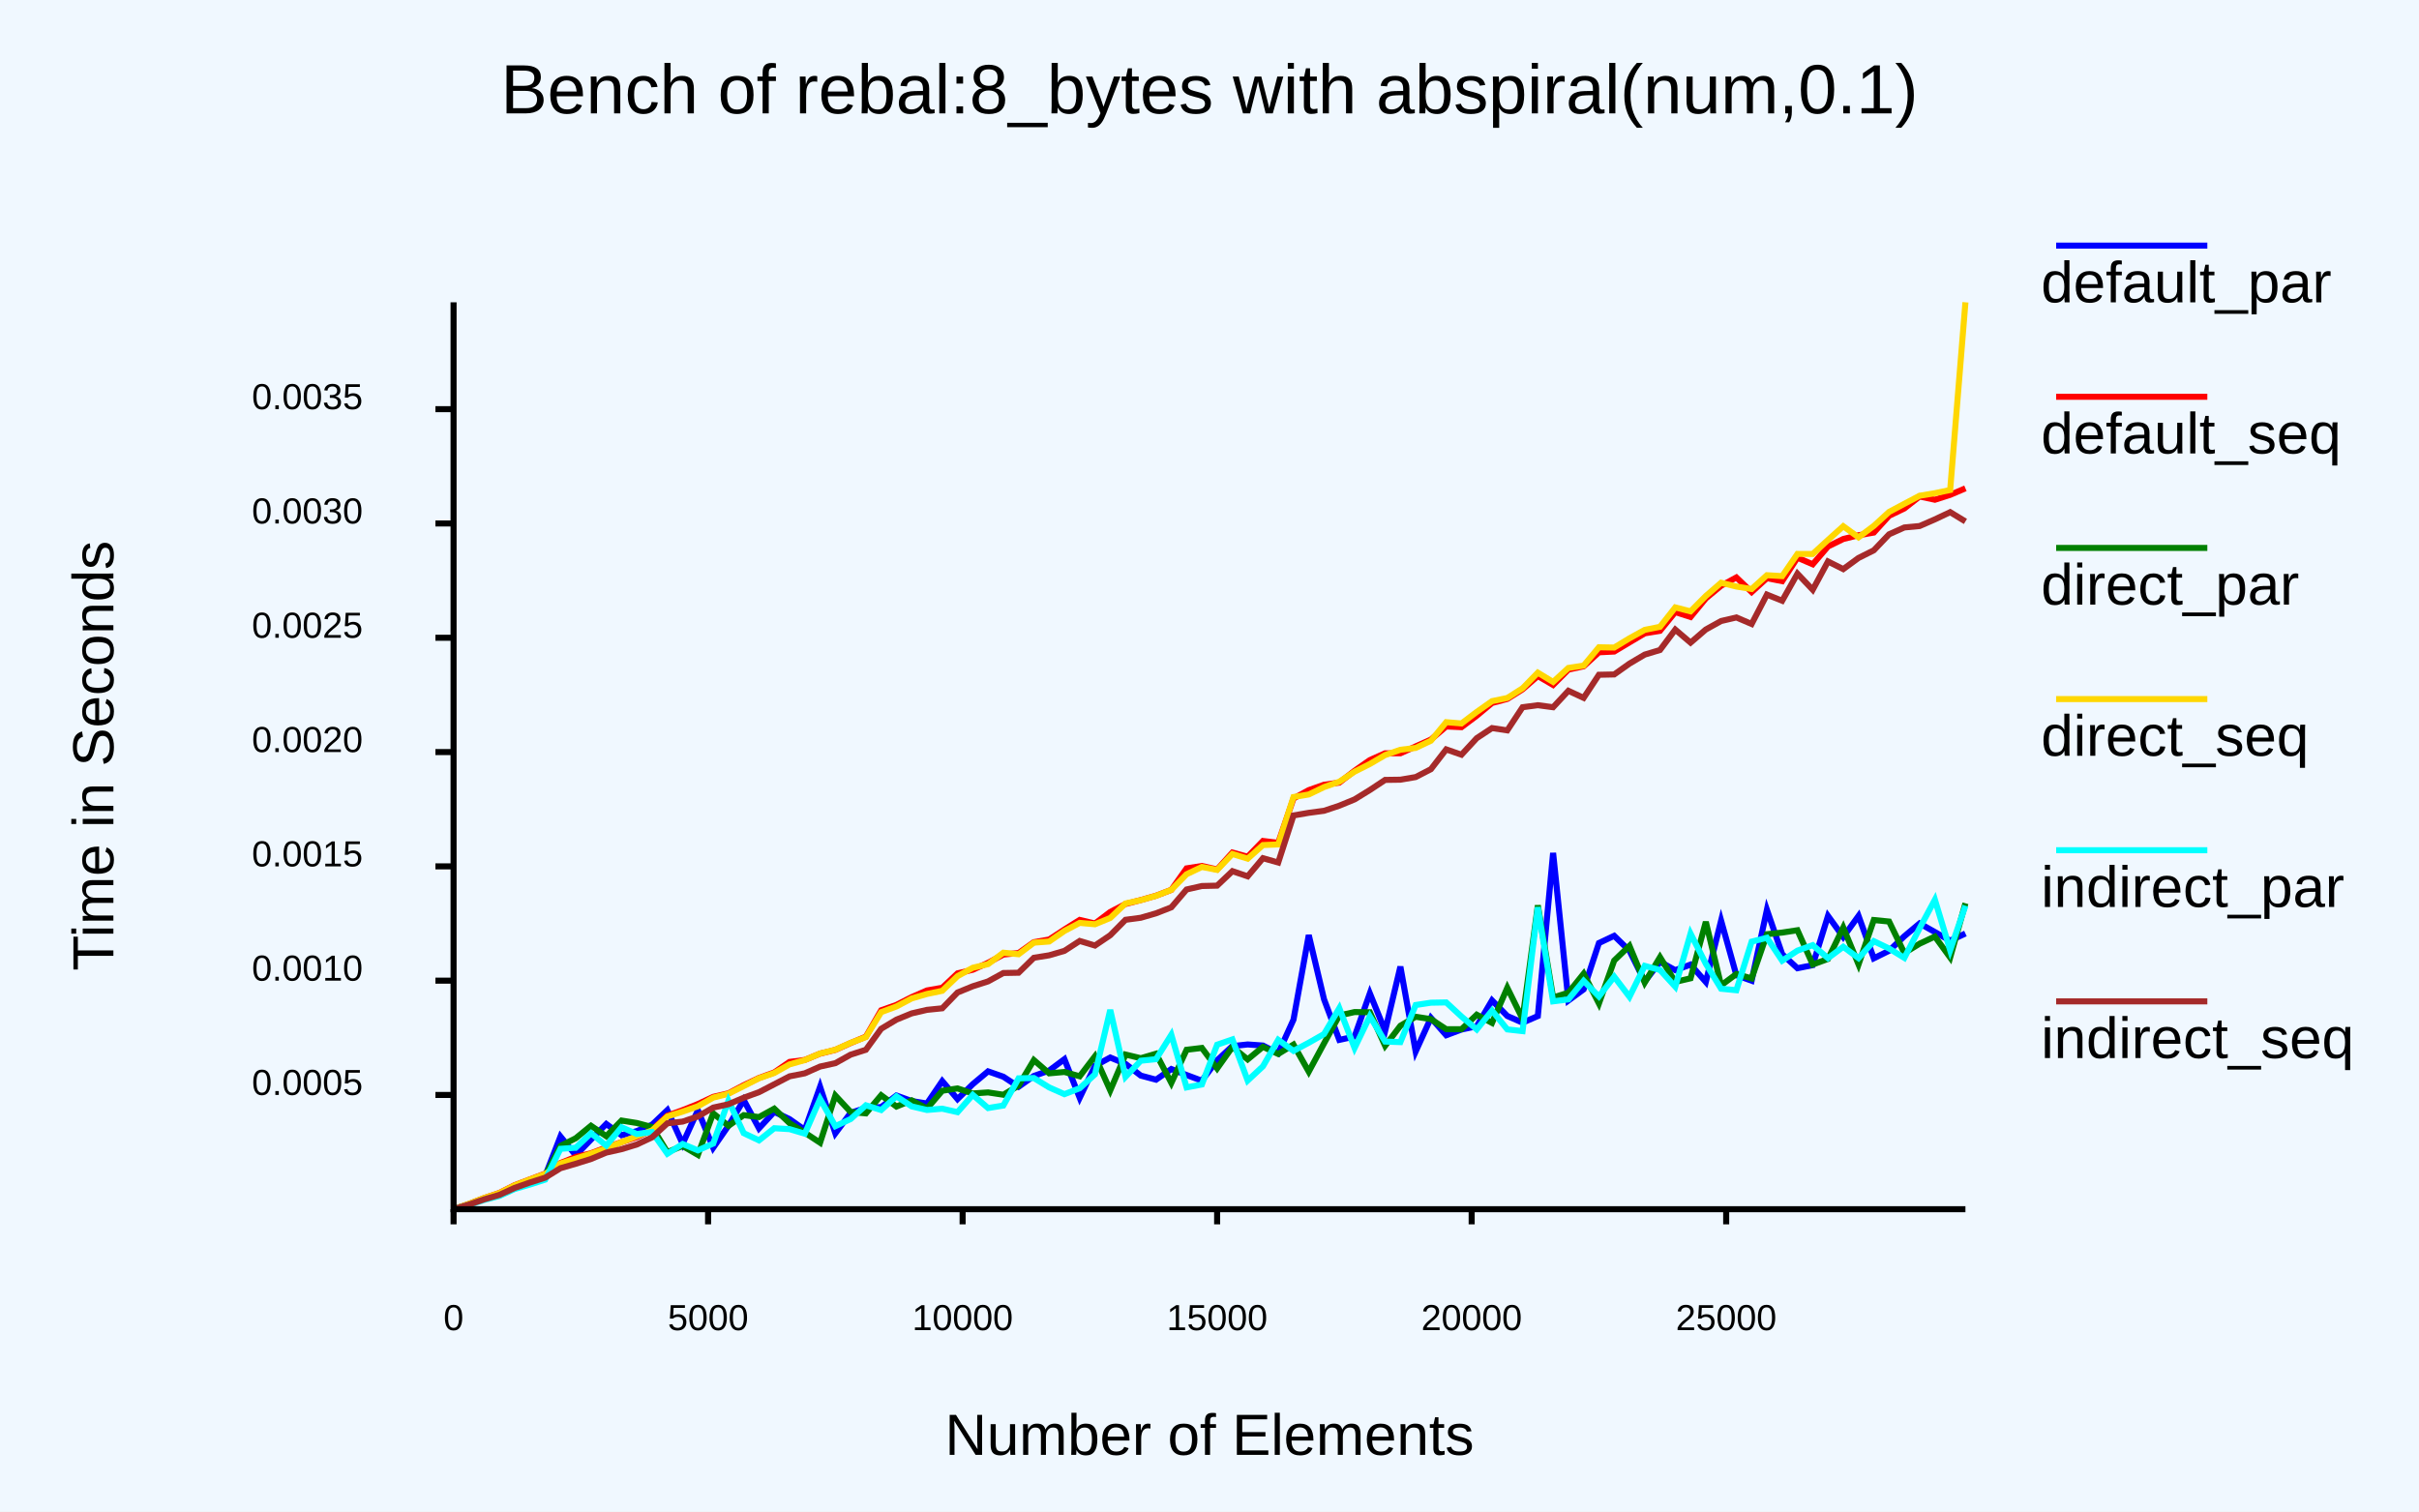
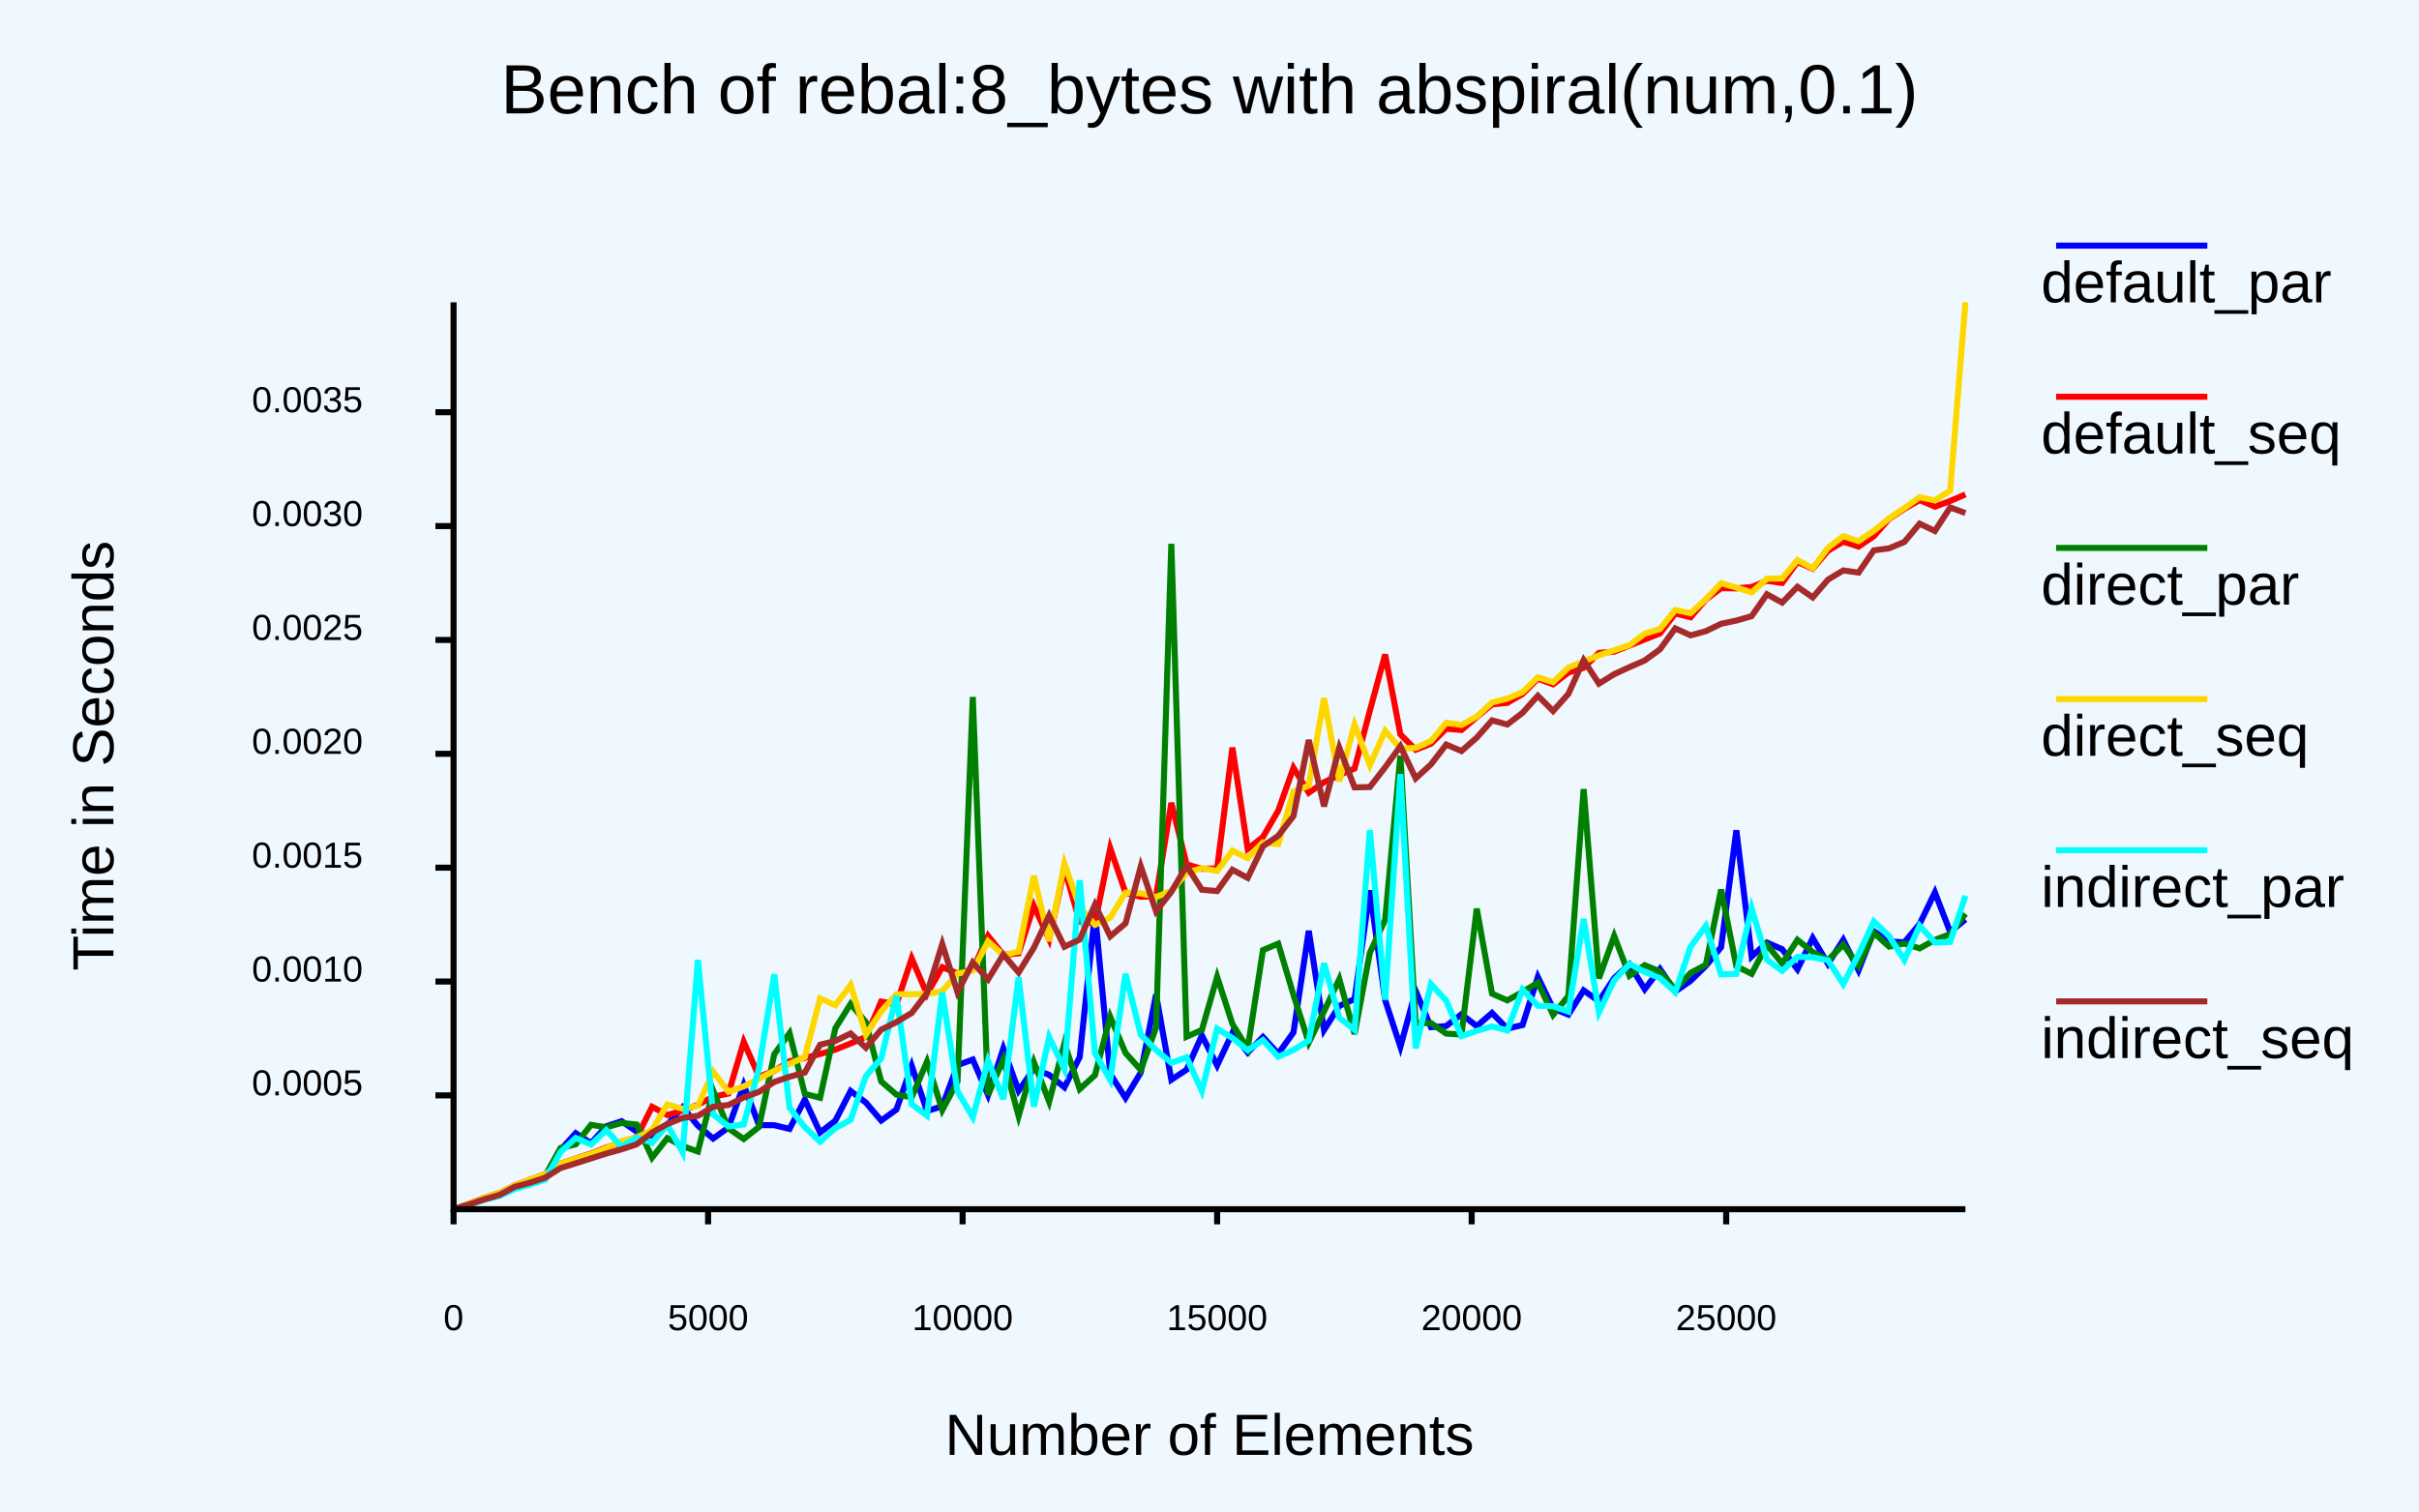
<svg xmlns="http://www.w3.org/2000/svg" class="poloto" height="500" viewBox="0 0 800 500" width="800">
  <rect class="poloto_background" fill="white" height="500" width="800" x="0" y="0" />
  <style>
.poloto {
font-family: "Arial";
stroke-width:2;
}
.poloto_text{fill: var(--poloto_fg_color,black);  }
.poloto_axis_lines{stroke: var(--poloto_fg_color,black);stoke-width:3;fill:none}
.poloto_background{fill: var(--poloto_bg_color,aliceblue); }
.poloto0stroke{stroke:  var(--poloto_color0,blue); }
.poloto1stroke{stroke:  var(--poloto_color1,red); }
.poloto2stroke{stroke:  var(--poloto_color2,green); }
.poloto3stroke{stroke:  var(--poloto_color3,gold); }
.poloto4stroke{stroke:  var(--poloto_color4,aqua); }
.poloto5stroke{stroke:  var(--poloto_color5,brown); }
.poloto6stroke{stroke:  var(--poloto_color6,lime); }
.poloto7stroke{stroke:  var(--poloto_color7,chocolate); }
.poloto0fill{fill:var(--poloto_color0,blue);}
.poloto1fill{fill:var(--poloto_color1,red);}
.poloto2fill{fill:var(--poloto_color2,green);}
.poloto3fill{fill:var(--poloto_color3,gold);}
.poloto4fill{fill:var(--poloto_color4,aqua);}
.poloto5fill{fill:var(--poloto_color5,brown);}
.poloto6fill{fill:var(--poloto_color6,lime);}
.poloto7fill{fill:var(--poloto_color7,chocolate);}
</style>
  <line class="poloto_axis_lines" stroke="black" x1="150" x2="150" y1="400" y2="405" />
  <text alignment-baseline="start" class="poloto_text" text-anchor="middle" x="150" y="440">
0
</text>
  <line class="poloto_axis_lines" stroke="black" x1="234.175" x2="234.175" y1="400" y2="405" />
  <text alignment-baseline="start" class="poloto_text" text-anchor="middle" x="234.175" y="440">
5000
</text>
  <line class="poloto_axis_lines" stroke="black" x1="318.35" x2="318.35" y1="400" y2="405" />
  <text alignment-baseline="start" class="poloto_text" text-anchor="middle" x="318.35" y="440">
10000
</text>
  <line class="poloto_axis_lines" stroke="black" x1="402.525" x2="402.525" y1="400" y2="405" />
  <text alignment-baseline="start" class="poloto_text" text-anchor="middle" x="402.525" y="440">
15000
</text>
  <line class="poloto_axis_lines" stroke="black" x1="486.7" x2="486.7" y1="400" y2="405" />
  <text alignment-baseline="start" class="poloto_text" text-anchor="middle" x="486.7" y="440">
20000
</text>
  <line class="poloto_axis_lines" stroke="black" x1="570.875" x2="570.875" y1="400" y2="405" />
  <text alignment-baseline="start" class="poloto_text" text-anchor="middle" x="570.875" y="440">
25000
</text>
-   <line class="poloto_axis_lines" stroke="black" x1="150" x2="144" y1="362.204" y2="362.204" />
-   <text alignment-baseline="middle" class="poloto_text" text-anchor="end" x="120" y="362.204">
+   <line class="poloto_axis_lines" stroke="black" x1="150" x2="144" y1="362.348" y2="362.348" />
+   <text alignment-baseline="middle" class="poloto_text" text-anchor="end" x="120" y="362.348">
0.0005
</text>
-   <line class="poloto_axis_lines" stroke="black" x1="150" x2="144" y1="324.395" y2="324.395" />
-   <text alignment-baseline="middle" class="poloto_text" text-anchor="end" x="120" y="324.395">
+   <line class="poloto_axis_lines" stroke="black" x1="150" x2="144" y1="324.683" y2="324.683" />
+   <text alignment-baseline="middle" class="poloto_text" text-anchor="end" x="120" y="324.683">
0.0010
</text>
-   <line class="poloto_axis_lines" stroke="black" x1="150" x2="144" y1="286.586" y2="286.586" />
-   <text alignment-baseline="middle" class="poloto_text" text-anchor="end" x="120" y="286.586">
+   <line class="poloto_axis_lines" stroke="black" x1="150" x2="144" y1="287.019" y2="287.019" />
+   <text alignment-baseline="middle" class="poloto_text" text-anchor="end" x="120" y="287.019">
0.0015
</text>
-   <line class="poloto_axis_lines" stroke="black" x1="150" x2="144" y1="248.777" y2="248.777" />
-   <text alignment-baseline="middle" class="poloto_text" text-anchor="end" x="120" y="248.777">
+   <line class="poloto_axis_lines" stroke="black" x1="150" x2="144" y1="249.354" y2="249.354" />
+   <text alignment-baseline="middle" class="poloto_text" text-anchor="end" x="120" y="249.354">
0.0020
</text>
-   <line class="poloto_axis_lines" stroke="black" x1="150" x2="144" y1="210.969" y2="210.969" />
-   <text alignment-baseline="middle" class="poloto_text" text-anchor="end" x="120" y="210.969">
+   <line class="poloto_axis_lines" stroke="black" x1="150" x2="144" y1="211.69" y2="211.69" />
+   <text alignment-baseline="middle" class="poloto_text" text-anchor="end" x="120" y="211.69">
0.0025
</text>
-   <line class="poloto_axis_lines" stroke="black" x1="150" x2="144" y1="173.16" y2="173.16" />
-   <text alignment-baseline="middle" class="poloto_text" text-anchor="end" x="120" y="173.16">
+   <line class="poloto_axis_lines" stroke="black" x1="150" x2="144" y1="174.025" y2="174.025" />
+   <text alignment-baseline="middle" class="poloto_text" text-anchor="end" x="120" y="174.025">
0.0030
</text>
-   <line class="poloto_axis_lines" stroke="black" x1="150" x2="144" y1="135.351" y2="135.351" />
-   <text alignment-baseline="middle" class="poloto_text" text-anchor="end" x="120" y="135.351">
+   <line class="poloto_axis_lines" stroke="black" x1="150" x2="144" y1="136.361" y2="136.361" />
+   <text alignment-baseline="middle" class="poloto_text" text-anchor="end" x="120" y="136.361">
0.0035
</text>
  <text alignment-baseline="middle" class="poloto_text" font-size="large" text-anchor="start" x="675" y="100">
default_par
</text>
  <line class="poloto0stroke" x1="680" x2="730" y1="81.25" y2="81.25" />
-   <polyline class="poloto0stroke" fill="none" points="650,308.796 644.949,311.17 639.899,308.317 634.848,305.461 629.798,309.702 624.747,314.509 619.697,316.999 614.646,302.975 609.596,309.951 604.545,302.977 599.495,319.263 594.444,320.282 589.394,315.637 584.343,300.944 579.293,324.417 574.242,322.603 569.192,304.529 564.141,324.836 559.091,319.083 554.04,320.925 548.99,318.156 543.939,324.693 538.889,314.493 533.838,309.568 528.788,311.953 523.737,327.276 518.687,330.978 513.636,282.136 508.586,336.103 503.535,338.29 498.485,336.077 493.434,330.917 488.384,339.487 483.333,340.564 478.283,342.448 473.232,336.698 468.182,347.828 463.131,319.757 458.081,341.033 453.03,328.591 447.98,342.885 442.929,343.993 437.879,330.563 432.828,309.321 427.778,337.303 422.727,348.409 417.677,345.855 412.626,345.497 407.576,346.044 402.525,350.729 397.475,357.492 392.424,355.611 387.374,353.63 382.323,357.15 377.273,355.798 372.222,351.916 367.172,349.825 362.121,352.561 357.071,363.15 352.02,350.373 346.97,354.136 341.919,355.917 336.869,359.488 331.818,356.166 326.768,354.397 321.717,358.631 316.667,363.571 311.616,357.614 306.566,365.038 301.515,364.215 296.465,362.391 291.414,366.215 286.364,366.467 281.313,368.129 276.263,374.899 271.212,359.506 266.162,373.755 261.111,370.194 256.061,367.794 251.01,373.251 245.96,363.893 240.909,372.386 235.859,379.68 230.808,367.263 225.758,378.352 220.707,367.223 215.657,372.04 210.606,374.157 205.556,375.51 200.505,371.802 195.455,376.957 190.404,382.173 185.354,375.939 180.303,388.946 175.253,390.808 170.202,392.391 165.152,394.994 160.101,396.499 155.05,398.439 150,399.997 " stroke="black" />
+   <polyline class="poloto0stroke" fill="none" points="650,304.143 644.949,308.286 639.899,295.196 634.848,305.642 629.798,311.712 624.747,311.419 619.697,308.061 614.646,320.974 609.596,310.897 604.545,318.829 599.495,310.322 594.444,320.641 589.394,314 584.343,311.784 579.293,316.431 574.242,274.669 569.192,313.331 564.141,319.522 559.091,324.451 554.04,327.993 548.99,320.547 543.939,327.215 538.889,319.02 533.838,323.536 528.788,331.2 523.737,327.608 518.687,335.629 513.636,333.603 508.586,323.179 503.535,339.068 498.485,340.258 493.434,335.086 488.384,339.449 483.333,335.5 478.283,339.415 473.232,339.78 468.182,327.783 463.131,346.267 458.081,330.832 453.03,294.542 447.98,330.487 442.929,332.745 437.879,340.739 432.828,307.896 427.778,341.5 422.727,348.557 417.677,343.026 412.626,348.156 407.576,341.662 402.525,352.446 397.475,342.515 392.424,353.839 387.374,357.172 382.323,329.004 377.273,354.794 372.222,363.192 367.172,355.26 362.121,301.985 357.071,349.668 352.02,359.672 346.97,355.557 341.919,353.582 336.869,360.809 331.818,346.837 326.768,362.238 321.717,350.499 316.667,352.341 311.616,365.949 306.566,367.512 301.515,352.538 296.465,367.038 291.414,370.672 286.364,364.728 281.313,360.878 276.263,370.704 271.212,374.621 266.162,363.748 261.111,373.433 256.061,372.214 251.01,372.177 245.96,358.868 240.909,372.964 235.859,376.626 230.808,372.372 225.758,366.279 220.707,371.929 215.657,375.683 210.606,374.363 205.556,370.881 200.505,372.571 195.455,378.148 190.404,374.843 185.354,380.403 180.303,389.014 175.253,390.888 170.202,392.451 165.152,394.978 160.101,396.478 155.05,398.428 150,399.999 " stroke="black" />
  <text alignment-baseline="middle" class="poloto_text" font-size="large" text-anchor="start" x="675" y="150">
default_seq
</text>
  <line class="poloto1stroke" x1="680" x2="730" y1="131.25" y2="131.25" />
-   <polyline class="poloto1stroke" fill="none" points="650,161.536 644.949,163.693 639.899,165.31 634.848,164.233 629.798,168.191 624.747,170.618 619.697,176.17 614.646,177.057 609.596,178.296 604.545,180.773 599.495,186.667 594.444,184.477 589.394,192.245 584.343,191.251 579.293,195.847 574.242,191.02 569.192,193.765 564.141,197.947 559.091,204.092 554.04,202.46 548.99,208.663 543.939,209.502 538.889,212.492 533.838,215.528 528.788,215.774 523.737,220.407 518.687,221.502 513.636,226.575 508.586,223.63 503.535,228.028 498.485,231.209 493.434,232.543 488.384,236.751 483.333,240.54 478.283,240.309 473.232,244.641 468.182,246.906 463.131,249.183 458.081,249.185 453.03,251.424 447.98,254.963 442.929,258.881 437.879,259.582 432.828,261.367 427.778,264.127 422.727,278.791 417.677,278.188 412.626,283.405 407.576,282.019 402.525,287.601 397.475,286.459 392.424,287.247 387.374,294.352 382.323,296.288 377.273,297.731 372.222,299.029 367.172,301.674 362.121,305.488 357.071,304.302 352.02,307.476 346.97,310.78 341.919,311.663 336.869,315.255 331.818,315.762 326.768,318.488 321.717,320.788 316.667,321.983 311.616,326.742 306.566,327.633 301.515,329.839 296.465,332.411 291.414,334.196 286.364,342.917 281.313,345.026 276.263,347.293 271.212,348.532 266.162,350.621 261.111,351.273 256.061,354.745 251.01,356.579 245.96,358.984 240.909,361.653 235.859,362.835 230.808,365.209 225.758,367.221 220.707,369.041 215.657,373.75 210.606,376.159 205.556,377.815 200.505,379.552 195.455,381.498 190.404,382.702 185.354,384.715 180.303,388.228 175.253,390.137 170.202,392.058 165.152,394.604 160.101,396.308 155.05,398.278 150,400 " stroke="black" />
+   <polyline class="poloto1stroke" fill="none" points="650,163.555 644.949,165.721 639.899,167.609 634.848,165.428 629.798,168.32 624.747,171.634 619.697,177.368 614.646,180.808 609.596,179.18 604.545,182.173 599.495,188.136 594.444,185.865 589.394,192.841 584.343,192.109 579.293,194.173 574.242,194.636 569.192,194.567 564.141,198.312 559.091,204.199 554.04,202.899 548.99,209.524 543.939,211.524 538.889,213.563 533.838,215.57 528.788,215.971 523.737,220.899 518.687,222.483 513.636,226.363 508.586,224.501 503.535,229.563 498.485,232.499 493.434,233.011 488.384,237.202 483.333,241.48 478.283,241.043 473.232,246.021 468.182,248.012 463.131,242.93 458.081,216.502 453.03,235.107 447.98,254.223 442.929,256.39 437.879,258.754 432.828,262.226 427.778,253.991 422.727,268.159 417.677,276.857 412.626,280.791 407.576,247.294 402.525,287.252 397.475,287.408 392.424,285.917 387.374,265.573 382.323,296.465 377.273,296.668 372.222,295.309 367.172,280.579 362.121,305.386 357.071,304.948 352.02,287.23 346.97,310.742 341.919,299.65 336.869,315.374 331.818,315.876 326.768,309.564 321.717,320.667 316.667,321.959 311.616,319.952 306.566,328.874 301.515,317.03 296.465,332.212 291.414,331.31 286.364,343.032 281.313,345.173 276.263,347.202 271.212,348.656 266.162,349.944 261.111,351.045 256.061,354.258 251.01,356.122 245.96,344.608 240.909,361.731 235.859,362.81 230.808,365.436 225.758,367.36 220.707,368.846 215.657,366.121 210.606,376.165 205.556,377.858 200.505,379.606 195.455,381.55 190.404,383.236 185.354,384.911 180.303,388.432 175.253,390.221 170.202,392.124 165.152,394.633 160.101,396.267 155.05,398.256 150,400 " stroke="black" />
  <text alignment-baseline="middle" class="poloto_text" font-size="large" text-anchor="start" x="675" y="200">
direct_par
</text>
  <line class="poloto2stroke" x1="680" x2="730" y1="181.25" y2="181.25" />
-   <polyline class="poloto2stroke" fill="none" points="650,298.796 644.949,316.741 639.899,309.806 634.848,312.162 629.798,315.262 624.747,304.837 619.697,304.337 614.646,319.027 609.596,306.816 604.545,317.21 599.495,319.044 594.444,307.715 589.394,308.486 584.343,309.034 579.293,323.66 574.242,322.192 569.192,325.961 564.141,304.938 559.091,323.621 554.04,324.804 548.99,316.625 543.939,325.031 538.889,312.881 533.838,317.747 528.788,331.945 523.737,322.089 518.687,328.376 513.636,329.974 508.586,299.491 503.535,337.027 498.485,326.76 493.434,338.364 488.384,335.665 483.333,340.468 478.283,340.451 473.232,337.125 468.182,336.334 463.131,339.314 458.081,345.946 453.03,334.844 447.98,334.779 442.929,335.914 437.879,345.139 432.828,354.501 427.778,345.541 422.727,348.639 417.677,346.287 412.626,350.446 407.576,346.336 402.525,353.435 397.475,346.652 392.424,347.257 387.374,358.226 382.323,348.562 377.273,350.05 372.222,348.838 367.172,360.701 362.121,349.404 357.071,356.023 352.02,354.597 346.97,355.053 341.919,350.673 336.869,359.122 331.818,362.135 326.768,361.364 321.717,361.712 316.667,360.045 311.616,360.812 306.566,366.699 301.515,363.991 296.465,366.036 291.414,362.3 286.364,368.298 281.313,367.829 276.263,362.39 271.212,378 266.162,374.672 261.111,371.526 256.061,366.74 251.01,369.522 245.96,368.878 240.909,372.423 235.859,368.27 230.808,382.025 225.758,379.079 220.707,381.1 215.657,372.822 210.606,371.48 205.556,370.675 200.505,375.849 195.455,372.394 190.404,376.524 185.354,379.051 180.303,388.867 175.253,390.855 170.202,392.429 165.152,395.054 160.101,396.496 155.05,398.417 150,399.995 " stroke="black" />
+   <polyline class="poloto2stroke" fill="none" points="650,302.284 644.949,309.014 639.899,310.928 634.848,313.712 629.798,312.103 624.747,313.133 619.697,308.56 614.646,319.523 609.596,312.465 604.545,317.61 599.495,314.926 594.444,310.91 589.394,318.711 584.343,312.531 579.293,322.122 574.242,319.635 569.192,294.264 564.141,319.131 559.091,321.833 554.04,327.35 548.99,321.381 543.939,319.278 538.889,322.769 533.838,309.618 528.788,323.644 523.737,261.027 518.687,329.464 513.636,335.702 508.586,325.065 503.535,328.118 498.485,330.918 493.434,328.699 488.384,300.568 483.333,342.211 478.283,341.909 473.232,338.415 468.182,338.507 463.131,250.005 458.081,304.282 453.03,315.184 447.98,342.049 442.929,323.871 437.879,334.542 432.828,344.898 427.778,329.113 422.727,312.157 417.677,314.293 412.626,346.877 407.576,338.726 402.525,323.132 397.475,340.715 392.424,342.94 387.374,179.889 382.323,339.916 377.273,353.932 372.222,348.308 367.172,336.341 362.121,355.664 357.071,360.267 352.02,345.14 346.97,364.417 341.919,351.371 336.869,369.187 331.818,350.443 326.768,362.2 321.717,230.544 316.667,357.783 311.616,367.219 306.566,351.165 301.515,362.98 296.465,362.097 291.414,357.724 286.364,338.127 281.313,332.084 276.263,340.139 271.212,363.132 266.162,361.862 261.111,341.756 256.061,348.727 251.01,372.78 245.96,376.774 240.909,373.273 235.859,360.779 230.808,380.909 225.758,379.131 220.707,376.485 215.657,382.929 210.606,372.003 205.556,371.476 200.505,372.913 195.455,372.082 190.404,378.52 185.354,379.769 180.303,388.975 175.253,390.886 170.202,392.51 165.152,395.01 160.101,396.491 155.05,398.424 150,399.997 " stroke="black" />
  <text alignment-baseline="middle" class="poloto_text" font-size="large" text-anchor="start" x="675" y="250">
direct_seq
</text>
  <line class="poloto3stroke" x1="680" x2="730" y1="231.25" y2="231.25" />
-   <polyline class="poloto3stroke" fill="none" points="650,100 644.949,162.087 639.899,163.143 634.848,163.985 629.798,166.647 624.747,169.34 619.697,173.962 614.646,177.747 609.596,174.078 604.545,178.615 599.495,183.248 594.444,183.24 589.394,190.575 584.343,190.277 579.293,194.843 574.242,194.02 569.192,192.779 564.141,197.148 559.091,202.23 554.04,200.929 548.99,207.345 543.939,208.356 538.889,211.149 533.838,214.205 528.788,214.111 523.737,220.178 518.687,220.948 513.636,225.581 508.586,222.514 503.535,227.685 498.485,230.886 493.434,231.934 488.384,235.492 483.333,239.32 478.283,238.895 473.232,245.021 468.182,247.412 463.131,248.016 458.081,249.767 453.03,252.715 447.98,255.256 442.929,258.581 437.879,260.363 432.828,262.801 427.778,263.644 422.727,279.331 417.677,279.54 412.626,284.045 407.576,282.481 402.525,287.755 397.475,286.788 392.424,289.188 387.374,294.354 382.323,296.319 377.273,297.759 372.222,298.865 367.172,303.66 362.121,305.741 357.071,305.285 352.02,307.952 346.97,311.442 341.919,311.825 336.869,315.656 331.818,315.148 326.768,318.933 321.717,320.126 316.667,322.909 311.616,327.747 306.566,328.799 301.515,330.276 296.465,332.933 291.414,334.81 286.364,343.055 281.313,344.962 276.263,347.245 271.212,348.5 266.162,350.671 261.111,352.09 256.061,354.925 251.01,356.683 245.96,359.269 240.909,361.8 235.859,363.087 230.808,365.941 225.758,367.723 220.707,369.308 215.657,373.937 210.606,375.823 205.556,377.823 200.505,379.844 195.455,381.621 190.404,383.25 185.354,384.87 180.303,388.336 175.253,390.182 170.202,392.117 165.152,394.659 160.101,396.283 155.05,398.236 150,399.995 " stroke="black" />
+   <polyline class="poloto3stroke" fill="none" points="650,100 644.949,162.287 639.899,165.531 634.848,164.482 629.798,168.047 624.747,171.478 619.697,175.568 614.646,179.005 609.596,177.36 604.545,181.196 599.495,187.971 594.444,185.284 589.394,191.329 584.343,191.415 579.293,195.985 574.242,194.347 569.192,192.899 564.141,198.205 559.091,202.844 554.04,201.777 548.99,208.046 543.939,209.594 538.889,213.416 533.838,215.105 528.788,216.784 523.737,218.785 518.687,220.82 513.636,225.643 508.586,224.05 503.535,228.92 498.485,231.075 493.434,232.371 488.384,237.013 483.333,239.833 478.283,239.083 473.232,245.136 468.182,247.42 463.131,247.601 458.081,241.76 453.03,253.136 447.98,239.658 442.929,258.429 437.879,230.925 432.828,259.905 427.778,261.799 422.727,279.235 417.677,278.661 412.626,283.881 407.576,281.401 402.525,288.136 397.475,287.159 392.424,288.758 387.374,294.713 382.323,296.698 377.273,295.503 372.222,295.274 367.172,303.55 362.121,305.926 357.071,300.05 352.02,285.606 346.97,311.325 341.919,289.691 336.869,314.771 331.818,315.918 326.768,311.41 321.717,321.069 316.667,322.046 311.616,327.882 306.566,328.82 301.515,328.878 296.465,328.911 291.414,334.583 286.364,342.244 281.313,325.807 276.263,332.501 271.212,330.292 266.162,349.666 261.111,351.914 256.061,354.202 251.01,356.837 245.96,359.37 240.909,361.144 235.859,354.484 230.808,365.773 225.758,366.739 220.707,365.352 215.657,373.802 210.606,376.283 205.556,377.426 200.505,379.79 195.455,381.703 190.404,383.284 185.354,384.964 180.303,388.435 175.253,390.223 170.202,392.134 165.152,394.666 160.101,396.326 155.05,398.26 150,399.996 " stroke="black" />
  <text alignment-baseline="middle" class="poloto_text" font-size="large" text-anchor="start" x="675" y="300">
indirect_par
</text>
  <line class="poloto4stroke" x1="680" x2="730" y1="281.25" y2="281.25" />
-   <polyline class="poloto4stroke" fill="none" points="650,299.613 644.949,314.322 639.899,297.625 634.848,307.04 629.798,316.858 624.747,313.76 619.697,311.334 614.646,316.945 609.596,313.191 604.545,316.955 599.495,312.648 594.444,314.466 589.394,317.787 584.343,310.208 579.293,311.487 574.242,327.558 569.192,327.064 564.141,318.8 559.091,308.817 554.04,326.389 548.99,320.87 543.939,319.507 538.889,329.733 533.838,323.079 528.788,329.625 523.737,324.457 518.687,330.591 513.636,331.241 508.586,300.108 503.535,341.087 498.485,340.521 493.434,334.296 488.384,340.534 483.333,336.255 478.283,331.595 473.232,331.686 468.182,332.454 463.131,344.725 458.081,344.543 453.03,336.172 447.98,346.662 442.929,333.505 437.879,342.053 432.828,344.93 427.778,347.617 422.727,343.969 417.677,352.719 412.626,357.44 407.576,343.836 402.525,345.582 397.475,358.741 392.424,359.708 387.374,342.291 382.323,350.363 377.273,350.882 372.222,356.214 367.172,334.072 362.121,355.386 357.071,359.991 352.02,361.945 346.97,359.704 341.919,356.607 336.869,356.705 331.818,365.703 326.768,366.533 321.717,362.179 316.667,367.9 311.616,366.744 306.566,367.173 301.515,365.982 296.465,362.65 291.414,367.19 286.364,365.627 281.313,370.172 276.263,372.539 271.212,363.513 266.162,375.01 261.111,373.509 256.061,373.206 251.01,377.223 245.96,374.839 240.909,364.109 235.859,378.29 230.808,380.532 225.758,378.429 220.707,381.648 215.657,374.446 210.606,375.127 205.556,372.87 200.505,378.957 195.455,374.858 190.404,379.656 185.354,380.026 180.303,390.21 175.253,391.84 170.202,393.313 165.152,395.61 160.101,396.936 155.05,398.609 150,399.998 " stroke="black" />
+   <polyline class="poloto4stroke" fill="none" points="650,296.321 644.949,311.587 639.899,311.778 634.848,306.218 629.798,317.549 624.747,309.658 619.697,304.829 614.646,315.744 609.596,325.506 604.545,317.656 599.495,316.673 594.444,316.533 589.394,321.134 584.343,317.485 579.293,300.407 574.242,322.152 569.192,322.325 564.141,306.328 559.091,313.161 554.04,328.157 548.99,323.561 543.939,321.521 538.889,318.883 533.838,324.286 528.788,334.854 523.737,303.994 518.687,334.624 513.636,332.859 508.586,332.696 503.535,327.326 498.485,340.848 493.434,339.525 488.384,340.996 483.333,342.737 478.283,331.009 473.232,325.529 468.182,346.788 463.131,256.09 458.081,330.741 453.03,274.613 447.98,340.65 442.929,336.675 437.879,318.668 432.828,344.187 427.778,347.303 422.727,349.581 417.677,344.056 412.626,347.405 407.576,343.36 402.525,340.283 397.475,360.881 392.424,349.764 387.374,351.566 382.323,347.324 377.273,342.294 372.222,322.183 367.172,357.233 362.121,348.359 357.071,291.185 352.02,353.668 346.97,343.037 341.919,366.049 336.869,323.275 331.818,363.621 326.768,350.836 321.717,369.567 316.667,360.994 311.616,328.319 306.566,369.031 301.515,365.28 296.465,329.383 291.414,350.132 286.364,355.964 281.313,370.447 276.263,373.164 271.212,377.655 266.162,372.87 261.111,366.407 256.061,322.292 251.01,353.354 245.96,371.96 240.909,372.601 235.859,368.647 230.808,317.526 225.758,381.168 220.707,372.108 215.657,378.025 210.606,376.229 205.556,379.311 200.505,373.845 195.455,378.598 190.404,376.436 185.354,381.136 180.303,390.213 175.253,391.873 170.202,393.321 165.152,395.616 160.101,396.919 155.05,398.614 150,399.996 " stroke="black" />
  <text alignment-baseline="middle" class="poloto_text" font-size="large" text-anchor="start" x="675" y="350">
indirect_seq
</text>
  <line class="poloto5stroke" x1="680" x2="730" y1="331.25" y2="331.25" />
-   <polyline class="poloto5stroke" fill="none" points="650,172.491 644.949,169.416 639.899,171.805 634.848,174.007 629.798,174.484 624.747,176.741 619.697,182.036 614.646,184.561 609.596,188.258 604.545,185.731 599.495,195.093 594.444,189.76 589.394,198.727 584.343,196.691 579.293,206.409 574.242,204.247 569.192,205.433 564.141,208.233 559.091,212.584 554.04,208.268 548.99,215.017 543.939,216.536 538.889,219.52 533.838,223.104 528.788,223.207 523.737,230.85 518.687,228.511 513.636,233.949 508.586,233.273 503.535,233.947 498.485,241.605 493.434,240.845 488.384,244.176 483.333,249.652 478.283,247.898 473.232,254.436 468.182,257.051 463.131,257.916 458.081,257.988 453.03,261.334 447.98,264.437 442.929,266.516 437.879,268.203 432.828,268.876 427.778,269.749 422.727,285.319 417.677,283.887 412.626,289.88 407.576,288.177 402.525,292.965 397.475,293.089 392.424,294.235 387.374,300.139 382.323,302.117 377.273,303.586 372.222,304.263 367.172,309.366 362.121,312.78 357.071,311.26 352.02,314.54 346.97,316.013 341.919,316.823 336.869,321.767 331.818,321.865 326.768,324.64 321.717,326.25 316.667,328.312 311.616,333.539 306.566,334.054 301.515,335.222 296.465,337.291 291.414,340.312 286.364,347.252 281.313,348.88 276.263,351.692 271.212,352.807 266.162,355.046 261.111,356.049 256.061,358.673 251.01,361.285 245.96,363.116 240.909,365.273 235.859,366.385 230.808,369.314 225.758,371.01 220.707,371.583 215.657,376.224 210.606,378.593 205.556,380.142 200.505,381.271 195.455,383.385 190.404,384.965 185.354,386.439 180.303,389.563 175.253,391.165 170.202,392.949 165.152,395.251 160.101,396.746 155.05,398.489 150,399.998 " stroke="black" />
+   <polyline class="poloto5stroke" fill="none" points="650,169.713 644.949,167.866 639.899,175.651 634.848,173.233 629.798,179.276 624.747,181.381 619.697,182.054 614.646,189.423 609.596,188.693 604.545,191.736 599.495,197.627 594.444,194.109 589.394,199.338 584.343,196.576 579.293,203.821 574.242,205.274 569.192,206.343 564.141,208.794 559.091,210.167 554.04,207.863 548.99,214.772 543.939,218.479 538.889,220.685 533.838,223.015 528.788,226.144 523.737,218.39 518.687,229.53 513.636,235.197 508.586,230.147 503.535,235.79 498.485,239.655 493.434,238.292 488.384,244.009 483.333,248.439 478.283,246.293 473.232,252.869 468.182,257.485 463.131,246.839 458.081,253.82 453.03,260.34 447.98,260.468 442.929,247.354 437.879,266.739 432.828,244.781 427.778,269.934 422.727,276.473 417.677,279.957 412.626,290.407 407.576,287.701 402.525,294.76 397.475,294.332 392.424,286.382 387.374,295.018 382.323,301.44 377.273,286.594 372.222,305.458 367.172,309.734 362.121,299.265 357.071,310.803 352.02,313.168 346.97,302.867 341.919,313.507 336.869,321.668 331.818,315.745 326.768,323.99 321.717,318.379 316.667,328.241 311.616,312.288 306.566,328.535 301.515,335.068 296.465,338.097 291.414,340.603 286.364,346.571 281.313,341.87 276.263,344.332 271.212,345.585 266.162,354.798 261.111,356.177 256.061,357.898 251.01,361.16 245.96,363.023 240.909,365.523 235.859,366.098 230.808,369.11 225.758,369.808 220.707,371.802 215.657,374.63 210.606,378.49 205.556,380.193 200.505,381.582 195.455,383.2 190.404,384.82 185.354,386.389 180.303,389.567 175.253,391.229 170.202,392.589 165.152,395.282 160.101,396.76 155.05,398.455 150,399.998 " stroke="black" />
  <text alignment-baseline="start" class="poloto_text" font-size="x-large" text-anchor="middle" x="400" y="37.5">
Bench of rebal:8_bytes with abspiral(num,0.1)
</text>
  <text alignment-baseline="start" class="poloto_text" font-size="large" text-anchor="middle" x="400" y="481.25">
Number of Elements
</text>
  <text alignment-baseline="start" class="poloto_text" font-size="large" text-anchor="middle" transform="rotate(-90,37.5,250)" x="37.5" y="250">
Time in Seconds
</text>
  <path class="poloto_axis_lines" d="M150,100 L150,400 L650,400" stroke="black" />
</svg>
